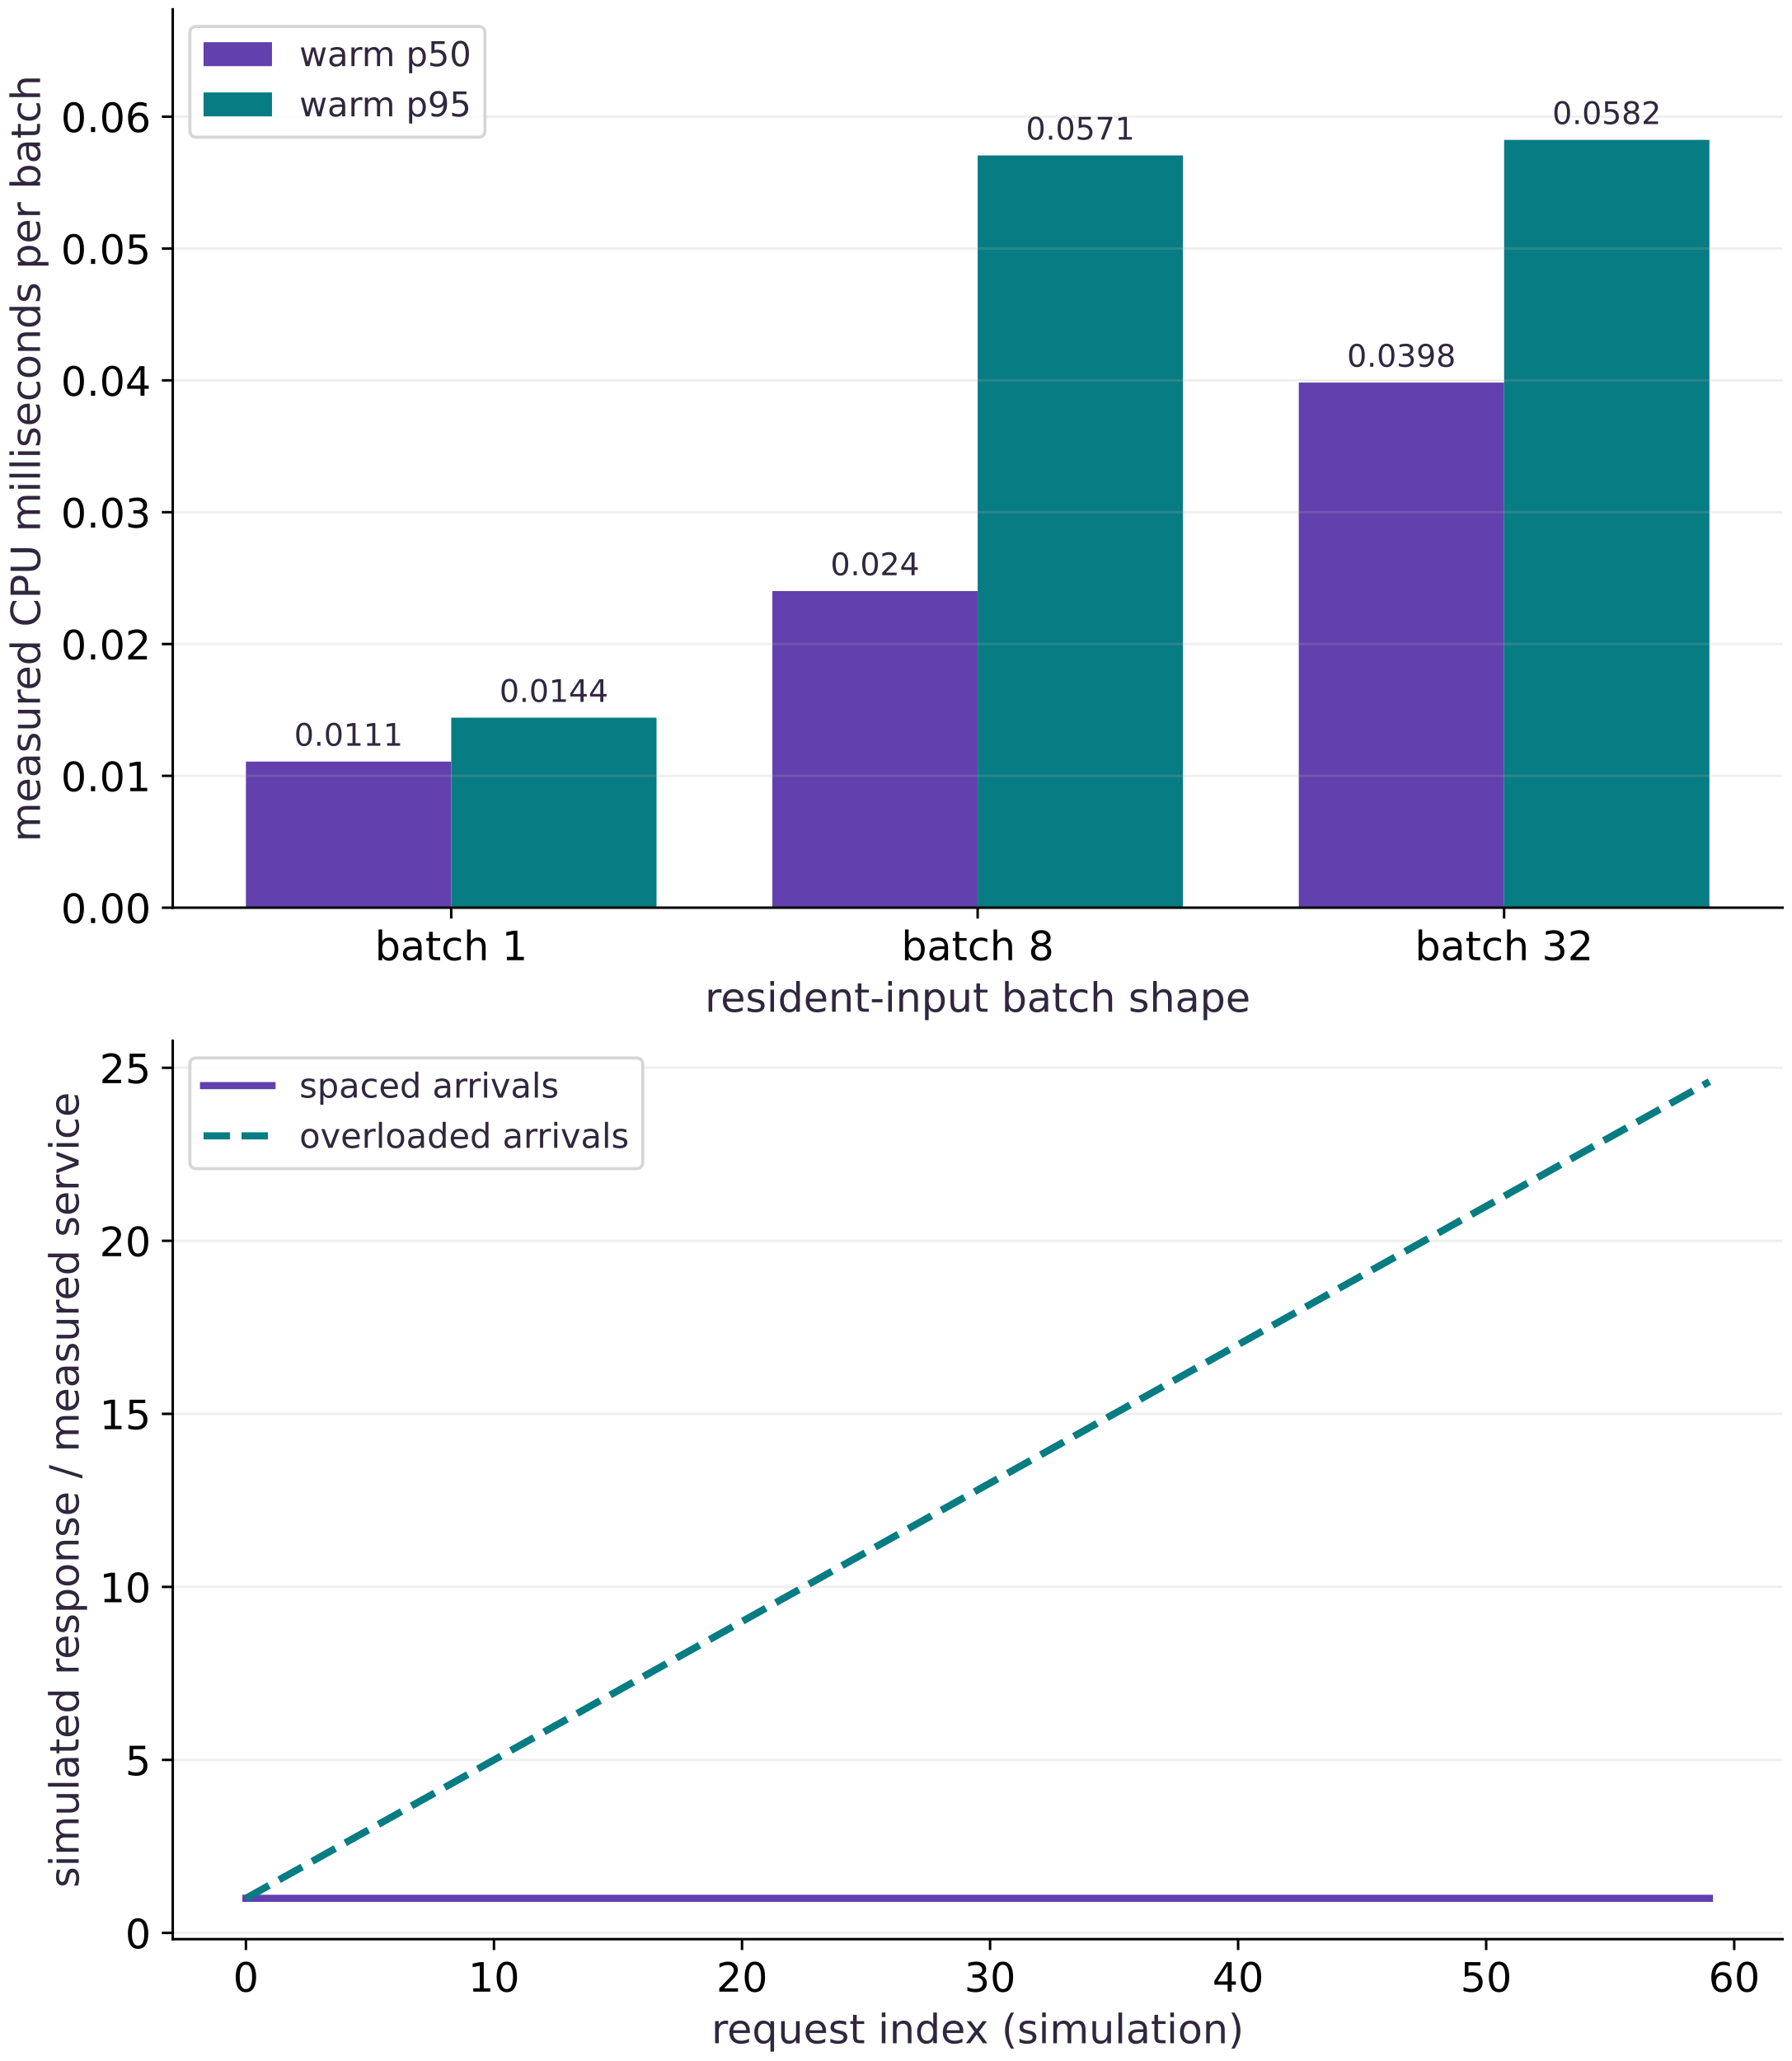
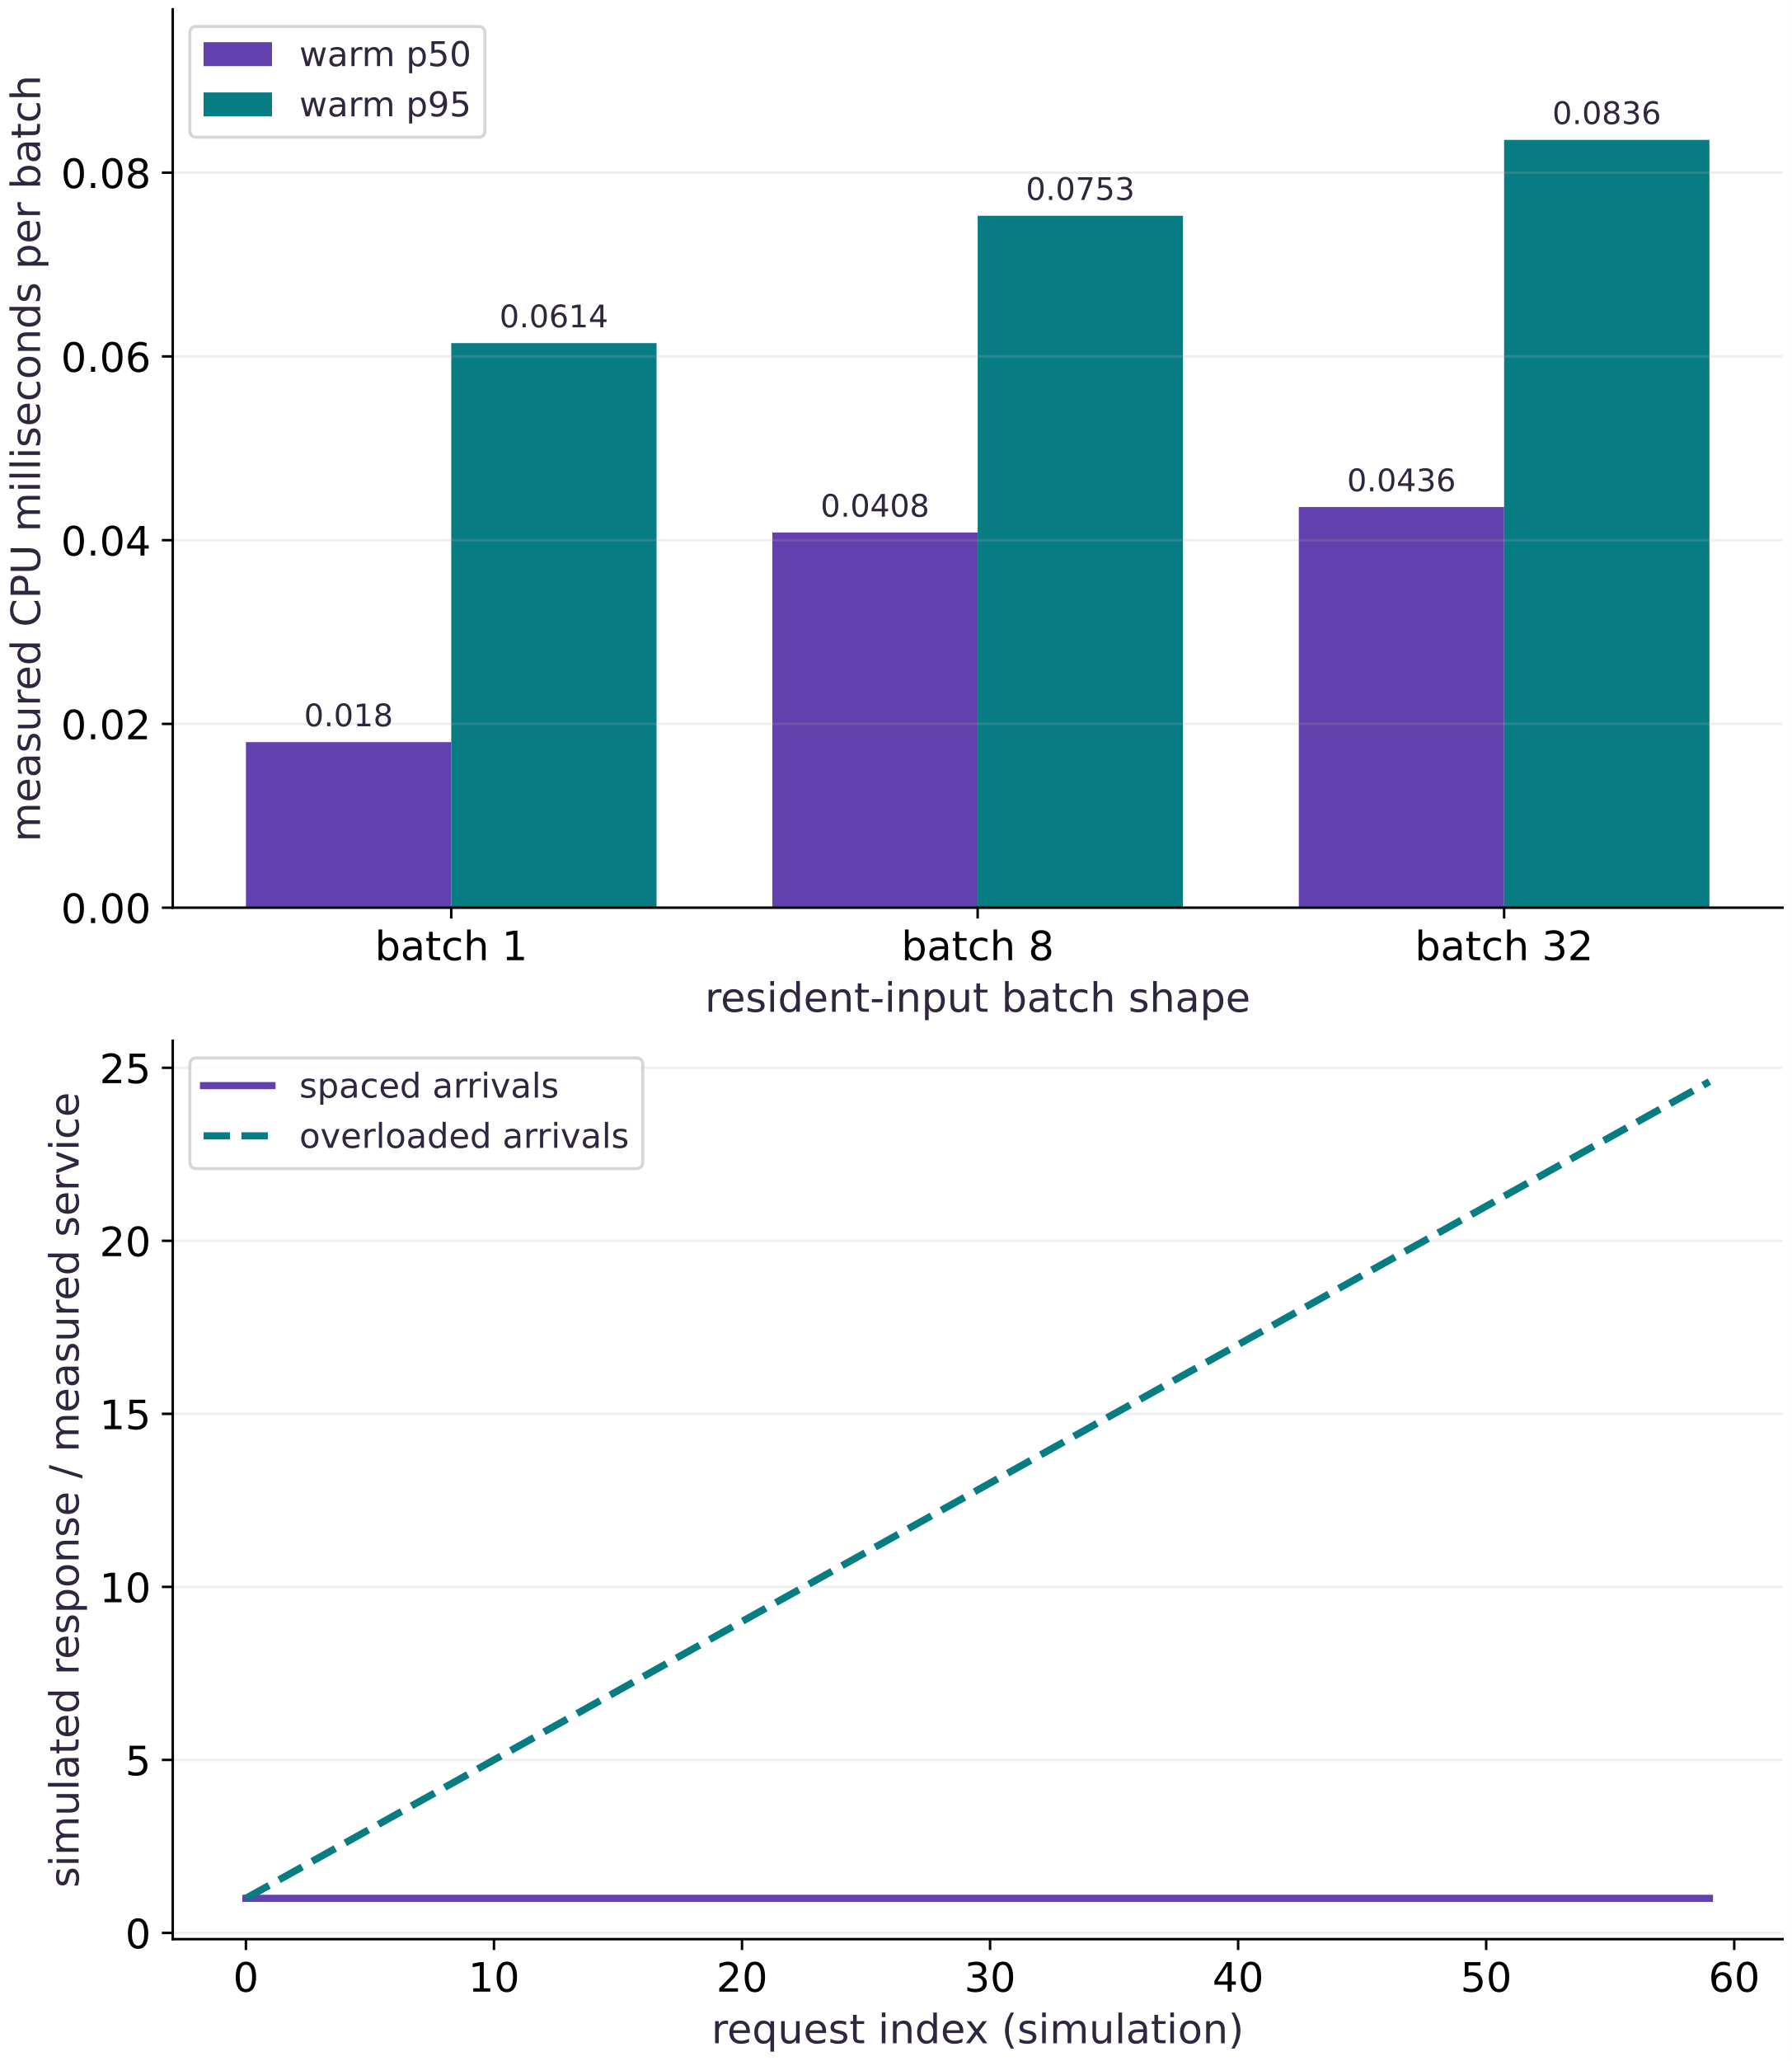
<svg xmlns="http://www.w3.org/2000/svg" xmlns:xlink="http://www.w3.org/1999/xlink" width="576pt" height="662.4pt" viewBox="0 0 576 662.4" version="1.1">
  <defs>
    <style type="text/css">*{stroke-linejoin: round; stroke-linecap: butt}</style>
  </defs>
  <g id="figure_1">
    <g id="patch_1">
      <path d="M 0 662.4  L 576 662.4  L 576 0  L 0 0  z " style="fill: #ffffff" />
    </g>
    <g id="axes_1">
      <g id="patch_2">
        <path d="M 55.527 291.725  L 573 291.725  L 573 3  L 55.527 3  z " style="fill: #ffffff" />
      </g>
      <g id="patch_3">
-         <path d="M 79.049 291.725  L 145.044 291.725  L 145.044 244.764  L 79.049 244.764  z " clip-path="url(#p5a13c304b7)" style="fill: #6240ad" />
+         <path d="M 79.049 291.725  L 145.044 291.725  L 145.044 238.512  L 79.049 238.512  z " clip-path="url(#p5a13c304b7)" style="fill: #6240ad" />
      </g>
      <g id="patch_4">
-         <path d="M 248.268 291.725  L 314.263 291.725  L 314.263 189.952  L 248.268 189.952  z " clip-path="url(#p5a13c304b7)" style="fill: #6240ad" />
+         <path d="M 248.268 291.725  L 314.263 291.725  L 314.263 171.148  L 248.268 171.148  z " clip-path="url(#p5a13c304b7)" style="fill: #6240ad" />
      </g>
      <g id="patch_5">
-         <path d="M 417.487 291.725  L 483.483 291.725  L 483.483 122.953  L 417.487 122.953  z " clip-path="url(#p5a13c304b7)" style="fill: #6240ad" />
+         <path d="M 417.487 291.725  L 483.483 291.725  L 483.483 162.966  L 417.487 162.966  z " clip-path="url(#p5a13c304b7)" style="fill: #6240ad" />
      </g>
      <g id="patch_6">
-         <path d="M 145.044 291.725  L 211.04 291.725  L 211.04 230.662  L 145.044 230.662  z " clip-path="url(#p5a13c304b7)" style="fill: #087c83" />
+         <path d="M 145.044 291.725  L 211.04 291.725  L 211.04 110.281  L 145.044 110.281  z " clip-path="url(#p5a13c304b7)" style="fill: #087c83" />
      </g>
      <g id="patch_7">
-         <path d="M 314.263 291.725  L 380.259 291.725  L 380.259 49.953  L 314.263 49.953  z " clip-path="url(#p5a13c304b7)" style="fill: #087c83" />
+         <path d="M 314.263 291.725  L 380.259 291.725  L 380.259 69.342  L 314.263 69.342  z " clip-path="url(#p5a13c304b7)" style="fill: #087c83" />
      </g>
      <g id="patch_8">
        <path d="M 483.483 291.725  L 549.478 291.725  L 549.478 44.952  L 483.483 44.952  z " clip-path="url(#p5a13c304b7)" style="fill: #087c83" />
      </g>
      <g id="matplotlib.axis_1">
        <g id="xtick_1">
          <g id="line2d_1">
            <defs>
              <path id="m3e28c97b86" d="M 0 0  L 0 3.5  " style="stroke: #000000; stroke-width: 0.8" />
            </defs>
            <g>
              <use xlink:href="#m3e28c97b86" x="145.044" y="291.725" style="stroke: #000000; stroke-width: 0.8" />
            </g>
          </g>
          <g id="text_1">
            <text style="font-size: 13px; font-family: 'DejaVu Sans'; text-anchor: middle" x="145.044" y="308.603" transform="rotate(-0 145.0441 308.6028)">batch 1</text>
          </g>
        </g>
        <g id="xtick_2">
          <g id="line2d_2">
            <g>
              <use xlink:href="#m3e28c97b86" x="314.263" y="291.725" style="stroke: #000000; stroke-width: 0.8" />
            </g>
          </g>
          <g id="text_2">
            <text style="font-size: 13px; font-family: 'DejaVu Sans'; text-anchor: middle" x="314.263" y="308.603" transform="rotate(-0 314.2634 308.6028)">batch 8</text>
          </g>
        </g>
        <g id="xtick_3">
          <g id="line2d_3">
            <g>
              <use xlink:href="#m3e28c97b86" x="483.483" y="291.725" style="stroke: #000000; stroke-width: 0.8" />
            </g>
          </g>
          <g id="text_3">
            <text style="font-size: 13px; font-family: 'DejaVu Sans'; text-anchor: middle" x="483.483" y="308.603" transform="rotate(-0 483.4827 308.6028)">batch 32</text>
          </g>
        </g>
        <g id="text_4">
          <text style="font-size: 13px; font-family: 'DejaVu Sans'; text-anchor: middle; fill: #30273e" x="314.263" y="325.184" transform="rotate(-0 314.2634 325.1844)">resident-input batch shape</text>
        </g>
      </g>
      <g id="matplotlib.axis_2">
        <g id="ytick_1">
          <g id="line2d_4">
            <path d="M 55.527 291.725  L 573 291.725  " clip-path="url(#p5a13c304b7)" style="fill: none; stroke: #b0b0b0; stroke-opacity: 0.2; stroke-width: 0.8; stroke-linecap: square" />
          </g>
          <g id="line2d_5">
            <defs>
              <path id="mbb3c0e264d" d="M 0 0  L -3.5 0  " style="stroke: #000000; stroke-width: 0.8" />
            </defs>
            <g>
              <use xlink:href="#mbb3c0e264d" x="55.527" y="291.725" style="stroke: #000000; stroke-width: 0.8" />
            </g>
          </g>
          <g id="text_5">
            <text style="font-size: 13px; font-family: 'DejaVu Sans'; text-anchor: end" x="48.527" y="296.664" transform="rotate(-0 48.52712 296.6639)">0.00</text>
          </g>
        </g>
        <g id="ytick_2">
          <g id="line2d_6">
-             <path d="M 55.527 249.356  L 573 249.356  " clip-path="url(#p5a13c304b7)" style="fill: none; stroke: #b0b0b0; stroke-opacity: 0.2; stroke-width: 0.8; stroke-linecap: square" />
+             <path d="M 55.527 232.667  L 573 232.667  " clip-path="url(#p5a13c304b7)" style="fill: none; stroke: #b0b0b0; stroke-opacity: 0.2; stroke-width: 0.8; stroke-linecap: square" />
          </g>
          <g id="line2d_7">
            <g>
-               <use xlink:href="#mbb3c0e264d" x="55.527" y="249.356" style="stroke: #000000; stroke-width: 0.8" />
+               <use xlink:href="#mbb3c0e264d" x="55.527" y="232.667" style="stroke: #000000; stroke-width: 0.8" />
            </g>
          </g>
          <g id="text_6">
-             <text style="font-size: 13px; font-family: 'DejaVu Sans'; text-anchor: end" x="48.527" y="254.295" transform="rotate(-0 48.52712 254.2946)">0.01</text>
+             <text style="font-size: 13px; font-family: 'DejaVu Sans'; text-anchor: end" x="48.527" y="237.606" transform="rotate(-0 48.52712 237.6064)">0.02</text>
          </g>
        </g>
        <g id="ytick_3">
          <g id="line2d_8">
-             <path d="M 55.527 206.986  L 573 206.986  " clip-path="url(#p5a13c304b7)" style="fill: none; stroke: #b0b0b0; stroke-opacity: 0.2; stroke-width: 0.8; stroke-linecap: square" />
+             <path d="M 55.527 173.61  L 573 173.61  " clip-path="url(#p5a13c304b7)" style="fill: none; stroke: #b0b0b0; stroke-opacity: 0.2; stroke-width: 0.8; stroke-linecap: square" />
          </g>
          <g id="line2d_9">
            <g>
-               <use xlink:href="#mbb3c0e264d" x="55.527" y="206.986" style="stroke: #000000; stroke-width: 0.8" />
+               <use xlink:href="#mbb3c0e264d" x="55.527" y="173.61" style="stroke: #000000; stroke-width: 0.8" />
            </g>
          </g>
          <g id="text_7">
-             <text style="font-size: 13px; font-family: 'DejaVu Sans'; text-anchor: end" x="48.527" y="211.925" transform="rotate(-0 48.52712 211.9254)">0.02</text>
+             <text style="font-size: 13px; font-family: 'DejaVu Sans'; text-anchor: end" x="48.527" y="178.549" transform="rotate(-0 48.52712 178.5489)">0.04</text>
          </g>
        </g>
        <g id="ytick_4">
          <g id="line2d_10">
-             <path d="M 55.527 164.617  L 573 164.617  " clip-path="url(#p5a13c304b7)" style="fill: none; stroke: #b0b0b0; stroke-opacity: 0.2; stroke-width: 0.8; stroke-linecap: square" />
+             <path d="M 55.527 114.552  L 573 114.552  " clip-path="url(#p5a13c304b7)" style="fill: none; stroke: #b0b0b0; stroke-opacity: 0.2; stroke-width: 0.8; stroke-linecap: square" />
          </g>
          <g id="line2d_11">
            <g>
-               <use xlink:href="#mbb3c0e264d" x="55.527" y="164.617" style="stroke: #000000; stroke-width: 0.8" />
+               <use xlink:href="#mbb3c0e264d" x="55.527" y="114.552" style="stroke: #000000; stroke-width: 0.8" />
            </g>
          </g>
          <g id="text_8">
-             <text style="font-size: 13px; font-family: 'DejaVu Sans'; text-anchor: end" x="48.527" y="169.556" transform="rotate(-0 48.52712 169.5562)">0.03</text>
+             <text style="font-size: 13px; font-family: 'DejaVu Sans'; text-anchor: end" x="48.527" y="119.491" transform="rotate(-0 48.52712 119.4914)">0.06</text>
          </g>
        </g>
        <g id="ytick_5">
          <g id="line2d_12">
-             <path d="M 55.527 122.248  L 573 122.248  " clip-path="url(#p5a13c304b7)" style="fill: none; stroke: #b0b0b0; stroke-opacity: 0.2; stroke-width: 0.8; stroke-linecap: square" />
+             <path d="M 55.527 55.495  L 573 55.495  " clip-path="url(#p5a13c304b7)" style="fill: none; stroke: #b0b0b0; stroke-opacity: 0.2; stroke-width: 0.8; stroke-linecap: square" />
          </g>
          <g id="line2d_13">
            <g>
-               <use xlink:href="#mbb3c0e264d" x="55.527" y="122.248" style="stroke: #000000; stroke-width: 0.8" />
+               <use xlink:href="#mbb3c0e264d" x="55.527" y="55.495" style="stroke: #000000; stroke-width: 0.8" />
            </g>
          </g>
          <g id="text_9">
-             <text style="font-size: 13px; font-family: 'DejaVu Sans'; text-anchor: end" x="48.527" y="127.187" transform="rotate(-0 48.52712 127.1869)">0.04</text>
-           </g>
-         </g>
-         <g id="ytick_6">
-           <g id="line2d_14">
-             <path d="M 55.527 79.879  L 573 79.879  " clip-path="url(#p5a13c304b7)" style="fill: none; stroke: #b0b0b0; stroke-opacity: 0.2; stroke-width: 0.8; stroke-linecap: square" />
-           </g>
-           <g id="line2d_15">
-             <g>
-               <use xlink:href="#mbb3c0e264d" x="55.527" y="79.879" style="stroke: #000000; stroke-width: 0.8" />
-             </g>
-           </g>
-           <g id="text_10">
-             <text style="font-size: 13px; font-family: 'DejaVu Sans'; text-anchor: end" x="48.527" y="84.818" transform="rotate(-0 48.52712 84.81771)">0.05</text>
-           </g>
-         </g>
-         <g id="ytick_7">
-           <g id="line2d_16">
-             <path d="M 55.527 37.51  L 573 37.51  " clip-path="url(#p5a13c304b7)" style="fill: none; stroke: #b0b0b0; stroke-opacity: 0.2; stroke-width: 0.8; stroke-linecap: square" />
-           </g>
-           <g id="line2d_17">
-             <g>
-               <use xlink:href="#mbb3c0e264d" x="55.527" y="37.51" style="stroke: #000000; stroke-width: 0.8" />
-             </g>
-           </g>
-           <g id="text_11">
-             <text style="font-size: 13px; font-family: 'DejaVu Sans'; text-anchor: end" x="48.527" y="42.448" transform="rotate(-0 48.52712 42.44848)">0.06</text>
-           </g>
-         </g>
-         <g id="text_12">
+             <text style="font-size: 13px; font-family: 'DejaVu Sans'; text-anchor: end" x="48.527" y="60.434" transform="rotate(-0 48.52712 60.43393)">0.08</text>
+           </g>
+         </g>
+         <g id="text_10">
          <text style="font-size: 13px; font-family: 'DejaVu Sans'; text-anchor: middle; fill: #30273e" x="12.878" y="147.363" transform="rotate(-90 12.87821 147.3626)">measured CPU milliseconds per batch</text>
        </g>
      </g>
      <g id="patch_9">
        <path d="M 55.527 291.725  L 55.527 3  " style="fill: none; stroke: #000000; stroke-width: 0.8; stroke-linejoin: miter; stroke-linecap: square" />
      </g>
      <g id="patch_10">
        <path d="M 55.527 291.725  L 573 291.725  " style="fill: none; stroke: #000000; stroke-width: 0.8; stroke-linejoin: miter; stroke-linecap: square" />
      </g>
+       <g id="text_11">
+         <text style="font-size: 10px; font-family: 'DejaVu Sans'; text-anchor: middle; fill: #30273e" x="112.046" y="233.432" transform="rotate(-0 112.0464 233.4319)">0.018</text>
+       </g>
+       <g id="text_12">
+         <text style="font-size: 10px; font-family: 'DejaVu Sans'; text-anchor: middle; fill: #30273e" x="281.266" y="166.069" transform="rotate(-0 281.2657 166.0687)">0.0408</text>
+       </g>
      <g id="text_13">
-         <text style="font-size: 10px; font-family: 'DejaVu Sans'; text-anchor: middle; fill: #30273e" x="112.046" y="239.685" transform="rotate(-0 112.0464 239.6845)">0.0111</text>
+         <text style="font-size: 10px; font-family: 'DejaVu Sans'; text-anchor: middle; fill: #30273e" x="450.485" y="157.887" transform="rotate(-0 450.485 157.8865)">0.0436</text>
      </g>
      <g id="text_14">
-         <text style="font-size: 10px; font-family: 'DejaVu Sans'; text-anchor: middle; fill: #30273e" x="281.266" y="184.872" transform="rotate(-0 281.2657 184.8724)">0.024</text>
+         <text style="font-size: 10px; font-family: 'DejaVu Sans'; text-anchor: middle; fill: #30273e" x="178.042" y="105.201" transform="rotate(-0 178.0419 105.2011)">0.0614</text>
      </g>
      <g id="text_15">
-         <text style="font-size: 10px; font-family: 'DejaVu Sans'; text-anchor: middle; fill: #30273e" x="450.485" y="117.873" transform="rotate(-0 450.485 117.8733)">0.0398</text>
+         <text style="font-size: 10px; font-family: 'DejaVu Sans'; text-anchor: middle; fill: #30273e" x="347.261" y="64.262" transform="rotate(-0 347.2612 64.26244)">0.0753</text>
      </g>
      <g id="text_16">
-         <text style="font-size: 10px; font-family: 'DejaVu Sans'; text-anchor: middle; fill: #30273e" x="178.042" y="225.582" transform="rotate(-0 178.0419 225.582)">0.0144</text>
-       </g>
-       <g id="text_17">
-         <text style="font-size: 10px; font-family: 'DejaVu Sans'; text-anchor: middle; fill: #30273e" x="347.261" y="44.873" transform="rotate(-0 347.2612 44.87328)">0.0571</text>
-       </g>
-       <g id="text_18">
-         <text style="font-size: 10px; font-family: 'DejaVu Sans'; text-anchor: middle; fill: #30273e" x="516.481" y="39.872" transform="rotate(-0 516.4805 39.87199)">0.0582</text>
+         <text style="font-size: 10px; font-family: 'DejaVu Sans'; text-anchor: middle; fill: #30273e" x="516.481" y="39.872" transform="rotate(-0 516.4805 39.87199)">0.0836</text>
      </g>
      <g id="legend_1">
        <g id="patch_11">
          <path d="M 63.227 44.092  L 153.685 44.092  Q 155.885 44.092 155.885 41.892  L 155.885 10.7  Q 155.885 8.5 153.685 8.5  L 63.227 8.5  Q 61.027 8.5 61.027 10.7  L 61.027 41.892  Q 61.027 44.092 63.227 44.092  z " style="fill: #ffffff; opacity: 0.8; stroke: #cccccc; stroke-linejoin: miter" />
        </g>
        <g id="patch_12">
          <path d="M 65.427 21.259  L 87.427 21.259  L 87.427 13.559  L 65.427 13.559  z " style="fill: #6240ad" />
        </g>
-         <g id="text_19">
+         <g id="text_17">
          <text style="font-size: 11px; font-family: 'DejaVu Sans'; text-anchor: start; fill: #30273e" x="96.227" y="21.259" transform="rotate(-0 96.22711 21.25852)">warm p50</text>
        </g>
        <g id="patch_13">
          <path d="M 65.427 37.404  L 87.427 37.404  L 87.427 29.704  L 65.427 29.704  z " style="fill: #087c83" />
        </g>
-         <g id="text_20">
+         <g id="text_18">
          <text style="font-size: 11px; font-family: 'DejaVu Sans'; text-anchor: start; fill: #30273e" x="96.227" y="37.404" transform="rotate(-0 96.22711 37.40446)">warm p95</text>
        </g>
      </g>
    </g>
    <g id="axes_2">
      <g id="patch_14">
        <path d="M 55.527 623.237  L 573 623.237  L 573 334.512  L 55.527 334.512  z " style="fill: #ffffff" />
      </g>
      <g id="matplotlib.axis_3">
        <g id="xtick_4">
+           <g id="line2d_14">
+             <g>
+               <use xlink:href="#m3e28c97b86" x="79.049" y="623.237" style="stroke: #000000; stroke-width: 0.8" />
+             </g>
+           </g>
+           <g id="text_19">
+             <text style="font-size: 13px; font-family: 'DejaVu Sans'; text-anchor: middle" x="79.049" y="640.115" transform="rotate(-0 79.0486 640.1146)">0</text>
+           </g>
+         </g>
+         <g id="xtick_5">
+           <g id="line2d_15">
+             <g>
+               <use xlink:href="#m3e28c97b86" x="158.782" y="623.237" style="stroke: #000000; stroke-width: 0.8" />
+             </g>
+           </g>
+           <g id="text_20">
+             <text style="font-size: 13px; font-family: 'DejaVu Sans'; text-anchor: middle" x="158.782" y="640.115" transform="rotate(-0 158.7824 640.1146)">10</text>
+           </g>
+         </g>
+         <g id="xtick_6">
+           <g id="line2d_16">
+             <g>
+               <use xlink:href="#m3e28c97b86" x="238.516" y="623.237" style="stroke: #000000; stroke-width: 0.8" />
+             </g>
+           </g>
+           <g id="text_21">
+             <text style="font-size: 13px; font-family: 'DejaVu Sans'; text-anchor: middle" x="238.516" y="640.115" transform="rotate(-0 238.5163 640.1146)">20</text>
+           </g>
+         </g>
+         <g id="xtick_7">
+           <g id="line2d_17">
+             <g>
+               <use xlink:href="#m3e28c97b86" x="318.25" y="623.237" style="stroke: #000000; stroke-width: 0.8" />
+             </g>
+           </g>
+           <g id="text_22">
+             <text style="font-size: 13px; font-family: 'DejaVu Sans'; text-anchor: middle" x="318.25" y="640.115" transform="rotate(-0 318.2501 640.1146)">30</text>
+           </g>
+         </g>
+         <g id="xtick_8">
          <g id="line2d_18">
            <g>
-               <use xlink:href="#m3e28c97b86" x="79.049" y="623.237" style="stroke: #000000; stroke-width: 0.8" />
-             </g>
-           </g>
-           <g id="text_21">
-             <text style="font-size: 13px; font-family: 'DejaVu Sans'; text-anchor: middle" x="79.049" y="640.115" transform="rotate(-0 79.0486 640.1146)">0</text>
-           </g>
-         </g>
-         <g id="xtick_5">
+               <use xlink:href="#m3e28c97b86" x="397.984" y="623.237" style="stroke: #000000; stroke-width: 0.8" />
+             </g>
+           </g>
+           <g id="text_23">
+             <text style="font-size: 13px; font-family: 'DejaVu Sans'; text-anchor: middle" x="397.984" y="640.115" transform="rotate(-0 397.984 640.1146)">40</text>
+           </g>
+         </g>
+         <g id="xtick_9">
          <g id="line2d_19">
            <g>
-               <use xlink:href="#m3e28c97b86" x="158.782" y="623.237" style="stroke: #000000; stroke-width: 0.8" />
-             </g>
-           </g>
-           <g id="text_22">
-             <text style="font-size: 13px; font-family: 'DejaVu Sans'; text-anchor: middle" x="158.782" y="640.115" transform="rotate(-0 158.7824 640.1146)">10</text>
-           </g>
-         </g>
-         <g id="xtick_6">
+               <use xlink:href="#m3e28c97b86" x="477.718" y="623.237" style="stroke: #000000; stroke-width: 0.8" />
+             </g>
+           </g>
+           <g id="text_24">
+             <text style="font-size: 13px; font-family: 'DejaVu Sans'; text-anchor: middle" x="477.718" y="640.115" transform="rotate(-0 477.7178 640.1146)">50</text>
+           </g>
+         </g>
+         <g id="xtick_10">
          <g id="line2d_20">
            <g>
-               <use xlink:href="#m3e28c97b86" x="238.516" y="623.237" style="stroke: #000000; stroke-width: 0.8" />
-             </g>
-           </g>
-           <g id="text_23">
-             <text style="font-size: 13px; font-family: 'DejaVu Sans'; text-anchor: middle" x="238.516" y="640.115" transform="rotate(-0 238.5163 640.1146)">20</text>
-           </g>
-         </g>
-         <g id="xtick_7">
+               <use xlink:href="#m3e28c97b86" x="557.452" y="623.237" style="stroke: #000000; stroke-width: 0.8" />
+             </g>
+           </g>
+           <g id="text_25">
+             <text style="font-size: 13px; font-family: 'DejaVu Sans'; text-anchor: middle" x="557.452" y="640.115" transform="rotate(-0 557.4517 640.1146)">60</text>
+           </g>
+         </g>
+         <g id="text_26">
+           <text style="font-size: 13px; font-family: 'DejaVu Sans'; text-anchor: middle; fill: #30273e" x="314.263" y="656.696" transform="rotate(-0 314.2634 656.6962)">request index (simulation)</text>
+         </g>
+       </g>
+       <g id="matplotlib.axis_4">
+         <g id="ytick_6">
          <g id="line2d_21">
-             <g>
-               <use xlink:href="#m3e28c97b86" x="318.25" y="623.237" style="stroke: #000000; stroke-width: 0.8" />
-             </g>
-           </g>
-           <g id="text_24">
-             <text style="font-size: 13px; font-family: 'DejaVu Sans'; text-anchor: middle" x="318.25" y="640.115" transform="rotate(-0 318.2501 640.1146)">30</text>
-           </g>
-         </g>
-         <g id="xtick_8">
+             <path d="M 55.527 621.235  L 573 621.235  " clip-path="url(#pe984408ef5)" style="fill: none; stroke: #b0b0b0; stroke-opacity: 0.2; stroke-width: 0.8; stroke-linecap: square" />
+           </g>
          <g id="line2d_22">
            <g>
-               <use xlink:href="#m3e28c97b86" x="397.984" y="623.237" style="stroke: #000000; stroke-width: 0.8" />
-             </g>
-           </g>
-           <g id="text_25">
-             <text style="font-size: 13px; font-family: 'DejaVu Sans'; text-anchor: middle" x="397.984" y="640.115" transform="rotate(-0 397.984 640.1146)">40</text>
-           </g>
-         </g>
-         <g id="xtick_9">
+               <use xlink:href="#mbb3c0e264d" x="55.527" y="621.235" style="stroke: #000000; stroke-width: 0.8" />
+             </g>
+           </g>
+           <g id="text_27">
+             <text style="font-size: 13px; font-family: 'DejaVu Sans'; text-anchor: end" x="48.527" y="626.174" transform="rotate(-0 48.52712 626.1737)">0</text>
+           </g>
+         </g>
+         <g id="ytick_7">
          <g id="line2d_23">
-             <g>
-               <use xlink:href="#m3e28c97b86" x="477.718" y="623.237" style="stroke: #000000; stroke-width: 0.8" />
-             </g>
-           </g>
-           <g id="text_26">
-             <text style="font-size: 13px; font-family: 'DejaVu Sans'; text-anchor: middle" x="477.718" y="640.115" transform="rotate(-0 477.7178 640.1146)">50</text>
-           </g>
-         </g>
-         <g id="xtick_10">
+             <path d="M 55.527 565.625  L 573 565.625  " clip-path="url(#pe984408ef5)" style="fill: none; stroke: #b0b0b0; stroke-opacity: 0.2; stroke-width: 0.8; stroke-linecap: square" />
+           </g>
          <g id="line2d_24">
            <g>
-               <use xlink:href="#m3e28c97b86" x="557.452" y="623.237" style="stroke: #000000; stroke-width: 0.8" />
-             </g>
-           </g>
-           <g id="text_27">
-             <text style="font-size: 13px; font-family: 'DejaVu Sans'; text-anchor: middle" x="557.452" y="640.115" transform="rotate(-0 557.4517 640.1146)">60</text>
-           </g>
-         </g>
-         <g id="text_28">
-           <text style="font-size: 13px; font-family: 'DejaVu Sans'; text-anchor: middle; fill: #30273e" x="314.263" y="656.696" transform="rotate(-0 314.2634 656.6962)">request index (simulation)</text>
-         </g>
-       </g>
-       <g id="matplotlib.axis_4">
+               <use xlink:href="#mbb3c0e264d" x="55.527" y="565.625" style="stroke: #000000; stroke-width: 0.8" />
+             </g>
+           </g>
+           <g id="text_28">
+             <text style="font-size: 13px; font-family: 'DejaVu Sans'; text-anchor: end" x="48.527" y="570.564" transform="rotate(-0 48.52712 570.5642)">5</text>
+           </g>
+         </g>
        <g id="ytick_8">
          <g id="line2d_25">
-             <path d="M 55.527 621.235  L 573 621.235  " clip-path="url(#pe984408ef5)" style="fill: none; stroke: #b0b0b0; stroke-opacity: 0.2; stroke-width: 0.8; stroke-linecap: square" />
+             <path d="M 55.527 510.016  L 573 510.016  " clip-path="url(#pe984408ef5)" style="fill: none; stroke: #b0b0b0; stroke-opacity: 0.2; stroke-width: 0.8; stroke-linecap: square" />
          </g>
          <g id="line2d_26">
            <g>
-               <use xlink:href="#mbb3c0e264d" x="55.527" y="621.235" style="stroke: #000000; stroke-width: 0.8" />
+               <use xlink:href="#mbb3c0e264d" x="55.527" y="510.016" style="stroke: #000000; stroke-width: 0.8" />
            </g>
          </g>
          <g id="text_29">
-             <text style="font-size: 13px; font-family: 'DejaVu Sans'; text-anchor: end" x="48.527" y="626.174" transform="rotate(-0 48.52712 626.1737)">0</text>
+             <text style="font-size: 13px; font-family: 'DejaVu Sans'; text-anchor: end" x="48.527" y="514.955" transform="rotate(-0 48.52712 514.9546)">10</text>
          </g>
        </g>
        <g id="ytick_9">
          <g id="line2d_27">
-             <path d="M 55.527 565.625  L 573 565.625  " clip-path="url(#pe984408ef5)" style="fill: none; stroke: #b0b0b0; stroke-opacity: 0.2; stroke-width: 0.8; stroke-linecap: square" />
+             <path d="M 55.527 454.406  L 573 454.406  " clip-path="url(#pe984408ef5)" style="fill: none; stroke: #b0b0b0; stroke-opacity: 0.2; stroke-width: 0.8; stroke-linecap: square" />
          </g>
          <g id="line2d_28">
            <g>
-               <use xlink:href="#mbb3c0e264d" x="55.527" y="565.625" style="stroke: #000000; stroke-width: 0.8" />
+               <use xlink:href="#mbb3c0e264d" x="55.527" y="454.406" style="stroke: #000000; stroke-width: 0.8" />
            </g>
          </g>
          <g id="text_30">
-             <text style="font-size: 13px; font-family: 'DejaVu Sans'; text-anchor: end" x="48.527" y="570.564" transform="rotate(-0 48.52712 570.5642)">5</text>
+             <text style="font-size: 13px; font-family: 'DejaVu Sans'; text-anchor: end" x="48.527" y="459.345" transform="rotate(-0 48.52712 459.3451)">15</text>
          </g>
        </g>
        <g id="ytick_10">
          <g id="line2d_29">
-             <path d="M 55.527 510.016  L 573 510.016  " clip-path="url(#pe984408ef5)" style="fill: none; stroke: #b0b0b0; stroke-opacity: 0.2; stroke-width: 0.8; stroke-linecap: square" />
+             <path d="M 55.527 398.797  L 573 398.797  " clip-path="url(#pe984408ef5)" style="fill: none; stroke: #b0b0b0; stroke-opacity: 0.2; stroke-width: 0.8; stroke-linecap: square" />
          </g>
          <g id="line2d_30">
            <g>
-               <use xlink:href="#mbb3c0e264d" x="55.527" y="510.016" style="stroke: #000000; stroke-width: 0.8" />
+               <use xlink:href="#mbb3c0e264d" x="55.527" y="398.797" style="stroke: #000000; stroke-width: 0.8" />
            </g>
          </g>
          <g id="text_31">
-             <text style="font-size: 13px; font-family: 'DejaVu Sans'; text-anchor: end" x="48.527" y="514.955" transform="rotate(-0 48.52712 514.9546)">10</text>
+             <text style="font-size: 13px; font-family: 'DejaVu Sans'; text-anchor: end" x="48.527" y="403.736" transform="rotate(-0 48.52712 403.7356)">20</text>
          </g>
        </g>
        <g id="ytick_11">
          <g id="line2d_31">
-             <path d="M 55.527 454.406  L 573 454.406  " clip-path="url(#pe984408ef5)" style="fill: none; stroke: #b0b0b0; stroke-opacity: 0.2; stroke-width: 0.8; stroke-linecap: square" />
+             <path d="M 55.527 343.187  L 573 343.187  " clip-path="url(#pe984408ef5)" style="fill: none; stroke: #b0b0b0; stroke-opacity: 0.2; stroke-width: 0.8; stroke-linecap: square" />
          </g>
          <g id="line2d_32">
            <g>
-               <use xlink:href="#mbb3c0e264d" x="55.527" y="454.406" style="stroke: #000000; stroke-width: 0.8" />
+               <use xlink:href="#mbb3c0e264d" x="55.527" y="343.187" style="stroke: #000000; stroke-width: 0.8" />
            </g>
          </g>
          <g id="text_32">
-             <text style="font-size: 13px; font-family: 'DejaVu Sans'; text-anchor: end" x="48.527" y="459.345" transform="rotate(-0 48.52712 459.3451)">15</text>
-           </g>
-         </g>
-         <g id="ytick_12">
-           <g id="line2d_33">
-             <path d="M 55.527 398.797  L 573 398.797  " clip-path="url(#pe984408ef5)" style="fill: none; stroke: #b0b0b0; stroke-opacity: 0.2; stroke-width: 0.8; stroke-linecap: square" />
-           </g>
-           <g id="line2d_34">
-             <g>
-               <use xlink:href="#mbb3c0e264d" x="55.527" y="398.797" style="stroke: #000000; stroke-width: 0.8" />
-             </g>
-           </g>
-           <g id="text_33">
-             <text style="font-size: 13px; font-family: 'DejaVu Sans'; text-anchor: end" x="48.527" y="403.736" transform="rotate(-0 48.52712 403.7356)">20</text>
-           </g>
-         </g>
-         <g id="ytick_13">
-           <g id="line2d_35">
-             <path d="M 55.527 343.187  L 573 343.187  " clip-path="url(#pe984408ef5)" style="fill: none; stroke: #b0b0b0; stroke-opacity: 0.2; stroke-width: 0.8; stroke-linecap: square" />
-           </g>
-           <g id="line2d_36">
-             <g>
-               <use xlink:href="#mbb3c0e264d" x="55.527" y="343.187" style="stroke: #000000; stroke-width: 0.8" />
-             </g>
-           </g>
-           <g id="text_34">
            <text style="font-size: 13px; font-family: 'DejaVu Sans'; text-anchor: end" x="48.527" y="348.126" transform="rotate(-0 48.52712 348.1261)">25</text>
          </g>
        </g>
-         <g id="text_35">
+         <g id="text_33">
          <text style="font-size: 13px; font-family: 'DejaVu Sans'; text-anchor: middle; fill: #30273e" x="25.281" y="478.874" transform="rotate(-90 25.28102 478.8743)">simulated response / measured service</text>
        </g>
      </g>
-       <g id="line2d_37">
+       <g id="line2d_33">
        <path d="M 79.049 610.113  L 87.022 610.113  L 94.995 610.113  L 102.969 610.113  L 110.942 610.113  L 118.916 610.113  L 126.889 610.113  L 134.862 610.113  L 142.836 610.113  L 150.809 610.113  L 158.782 610.113  L 166.756 610.113  L 174.729 610.113  L 182.703 610.113  L 190.676 610.113  L 198.649 610.113  L 206.623 610.113  L 214.596 610.113  L 222.57 610.113  L 230.543 610.113  L 238.516 610.113  L 246.49 610.113  L 254.463 610.113  L 262.436 610.113  L 270.41 610.113  L 278.383 610.113  L 286.357 610.113  L 294.33 610.113  L 302.303 610.113  L 310.277 610.113  L 318.25 610.113  L 326.224 610.113  L 334.197 610.113  L 342.17 610.113  L 350.144 610.113  L 358.117 610.113  L 366.09 610.113  L 374.064 610.113  L 382.037 610.113  L 390.011 610.113  L 397.984 610.113  L 405.957 610.113  L 413.931 610.113  L 421.904 610.113  L 429.878 610.113  L 437.851 610.113  L 445.824 610.113  L 453.798 610.113  L 461.771 610.113  L 469.744 610.113  L 477.718 610.113  L 485.691 610.113  L 493.665 610.113  L 501.638 610.113  L 509.611 610.113  L 517.585 610.113  L 525.558 610.113  L 533.532 610.113  L 541.505 610.113  L 549.478 610.113  " clip-path="url(#pe984408ef5)" style="fill: none; stroke: #6240ad; stroke-width: 2.3; stroke-linecap: square" />
      </g>
-       <g id="line2d_38">
+       <g id="line2d_34">
        <path d="M 79.049 610.113  L 87.022 605.664  L 94.995 601.215  L 102.969 596.767  L 110.942 592.318  L 118.916 587.869  L 126.889 583.42  L 134.862 578.971  L 142.836 574.523  L 150.809 570.074  L 158.782 565.625  L 166.756 561.176  L 174.729 556.728  L 182.703 552.279  L 190.676 547.83  L 198.649 543.381  L 206.623 538.933  L 214.596 534.484  L 222.57 530.035  L 230.543 525.586  L 238.516 521.138  L 246.49 516.689  L 254.463 512.24  L 262.436 507.791  L 270.41 503.343  L 278.383 498.894  L 286.357 494.445  L 294.33 489.996  L 302.303 485.547  L 310.277 481.099  L 318.25 476.65  L 326.224 472.201  L 334.197 467.752  L 342.17 463.304  L 350.144 458.855  L 358.117 454.406  L 366.09 449.957  L 374.064 445.509  L 382.037 441.06  L 390.011 436.611  L 397.984 432.162  L 405.957 427.714  L 413.931 423.265  L 421.904 418.816  L 429.878 414.367  L 437.851 409.919  L 445.824 405.47  L 453.798 401.021  L 461.771 396.572  L 469.744 392.123  L 477.718 387.675  L 485.691 383.226  L 493.665 378.777  L 501.638 374.328  L 509.611 369.88  L 517.585 365.431  L 525.558 360.982  L 533.532 356.533  L 541.505 352.085  L 549.478 347.636  " clip-path="url(#pe984408ef5)" style="fill: none; stroke-dasharray: 8.51,3.68; stroke-dashoffset: 0; stroke: #087c83; stroke-width: 2.3" />
      </g>
      <g id="patch_15">
        <path d="M 55.527 623.237  L 55.527 334.512  " style="fill: none; stroke: #000000; stroke-width: 0.8; stroke-linejoin: miter; stroke-linecap: square" />
      </g>
      <g id="patch_16">
        <path d="M 55.527 623.237  L 573 623.237  " style="fill: none; stroke: #000000; stroke-width: 0.8; stroke-linejoin: miter; stroke-linecap: square" />
      </g>
      <g id="legend_2">
        <g id="patch_17">
          <path d="M 63.227 375.604  L 204.404 375.604  Q 206.604 375.604 206.604 373.404  L 206.604 342.212  Q 206.604 340.012 204.404 340.012  L 63.227 340.012  Q 61.027 340.012 61.027 342.212  L 61.027 373.404  Q 61.027 375.604 63.227 375.604  z " style="fill: #ffffff; opacity: 0.8; stroke: #cccccc; stroke-linejoin: miter" />
        </g>
-         <g id="line2d_39">
+         <g id="line2d_35">
          <path d="M 65.427 348.92  L 76.427 348.92  L 87.427 348.92  " style="fill: none; stroke: #6240ad; stroke-width: 2.3; stroke-linecap: square" />
        </g>
-         <g id="text_36">
+         <g id="text_34">
          <text style="font-size: 11px; font-family: 'DejaVu Sans'; text-anchor: start; fill: #30273e" x="96.227" y="352.77" transform="rotate(-0 96.22711 352.7703)">spaced arrivals</text>
        </g>
-         <g id="line2d_40">
+         <g id="line2d_36">
          <path d="M 65.427 365.066  L 76.427 365.066  L 87.427 365.066  " style="fill: none; stroke-dasharray: 8.51,3.68; stroke-dashoffset: 0; stroke: #087c83; stroke-width: 2.3" />
        </g>
-         <g id="text_37">
+         <g id="text_35">
          <text style="font-size: 11px; font-family: 'DejaVu Sans'; text-anchor: start; fill: #30273e" x="96.227" y="368.916" transform="rotate(-0 96.22711 368.9162)">overloaded arrivals</text>
        </g>
      </g>
    </g>
  </g>
  <defs>
    <clipPath id="p5a13c304b7">
      <rect x="55.527" y="3" width="517.473" height="288.725" />
    </clipPath>
    <clipPath id="pe984408ef5">
      <rect x="55.527" y="334.512" width="517.473" height="288.725" />
    </clipPath>
  </defs>
</svg>
